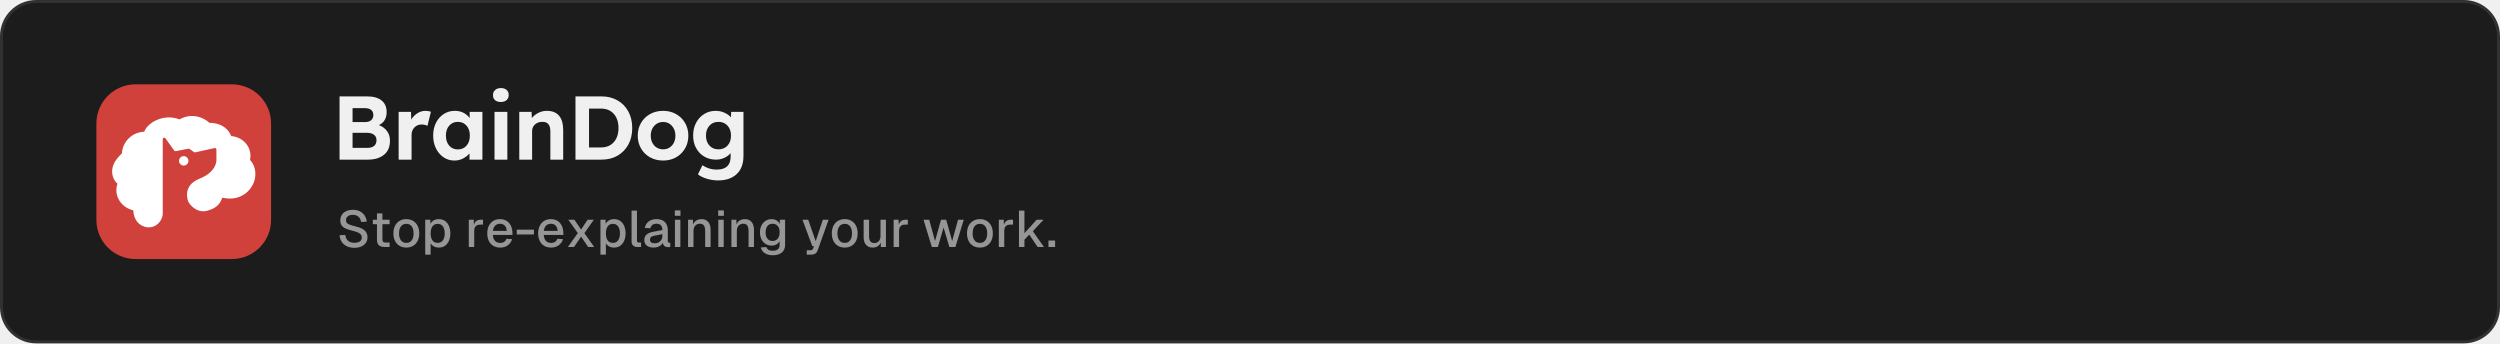
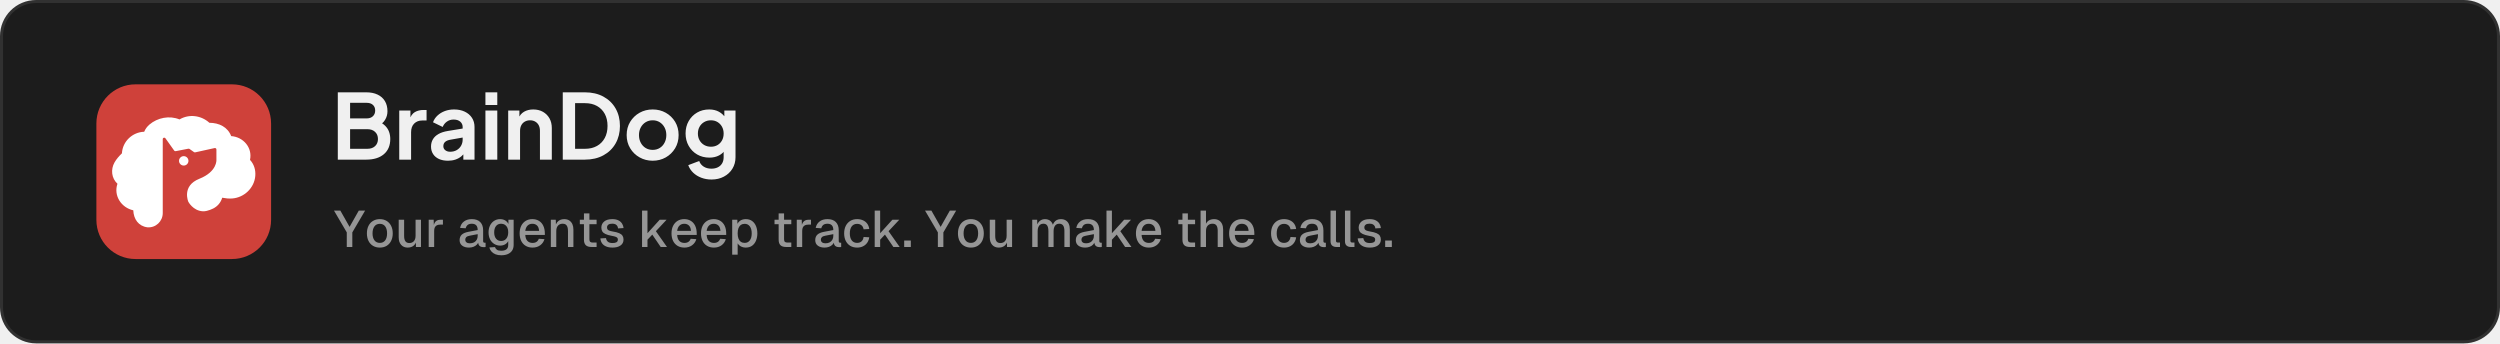
<svg xmlns="http://www.w3.org/2000/svg" width="830" height="114" viewBox="0 0 830 114" role="img" aria-labelledby="banner-title">
  <rect x=".5" y=".5" width="829" height="113" rx="11.5" fill="#1C1C1C" stroke="#313131" />
  <rect x="32" y="28.0" width="58" height="58" rx="13" fill="#CF413A" />
  <g fill="#FFFFFF" transform="translate(32 28.0) scale(0.056641) translate(92.16 185.68) scale(0.84192)">
    <path d="M498.69,345c-18.16,0-32.84-14.67-32.84-32.79s14.67-32.84,32.84-32.84,32.79,14.68,32.79,32.84-14.68,32.79-32.79,32.79Z" />
    <path d="M996.77,417.5c-6.88,83.35-76.86,150.09-160.36,156.58-24.46,1.89-46.2-.92-69.89-5.28-9.78,33.52-32.06,59.57-62.62,75.12-14.74,7.33-29.75,12.77-44.89,16.5-9.22,2.27-18.73,3.34-28.21,2.79-67.92-3.98-100.24-66.41-100.24-66.41,0,0-48.09-110.28,77.01-159.97,125.05-49.74,118.66-131.49,118.66-131.49v-72.21c0-6.59-6.1-11.43-12.5-10.03l-135.42,29.93c-2.81.63-5.81,0-8.14-1.65l-31.19-22.09c-2.32-1.65-5.13-2.23-7.89-1.74l-88.63,17.19c-3.97.73-7.99-.87-10.32-4.17l-60.93-85.58c-5.81-8.19-18.65-4.07-18.65,5.96v514.7c0,57.66-48.91,103.77-106.39,99.2-.47-.04-.94-.08-1.42-.12-61.27-8.19-94.64-56.57-97.4-118.32-83.16-18.11-138.61-101.66-110.18-184.82-41.7-38.31-48.09-99.63-20.34-148.54,13.75-24.26,31.43-43.73,51.53-63.35,4.36-83.45,74-147.82,155.08-150.14,8.09-20.34,20.44-35.65,36.08-49.79C316.83,11.01,399.31-4.97,469.15,23.75c67.51-39.57,151.21-28.28,208.07,23.39,67.56.44,127.18,28.91,151.84,92.65,84.56,6.1,149.27,80.45,131.06,165.64,27.99,30.03,40.1,69.6,36.66,112.07Z" />
  </g>
-   <path fill="#F0F0F0" transform="translate(110 53)" d="M2.73 0V-21H11.85Q15.03 -21 16.7 -19.63Q18.36 -18.27 18.36 -15.81Q18.36 -12.66 15.78 -11.46Q17.46 -10.86 18.46 -9.52Q19.47 -8.19 19.47 -6.3Q19.47 -3.18 17.46 -1.59Q15.45 0 12.15 0ZM7.05 -12.48H11.31Q12.54 -12.48 13.24 -13.11Q13.95 -13.74 13.95 -14.79Q13.95 -15.9 13.23 -16.5Q12.51 -17.1 11.07 -17.1H7.05ZM7.05 -3.9H11.97Q13.41 -3.9 14.21 -4.56Q15 -5.22 15 -6.48Q15 -7.65 14.14 -8.28Q13.29 -8.91 11.82 -8.91H7.05ZM22.35 0V-15.87H26.46L26.52 -13.29Q27.3 -14.58 28.56 -15.39Q29.82 -16.2 31.26 -16.2Q31.77 -16.2 32.25 -16.11Q32.73 -16.02 33.06 -15.9L31.92 -11.22Q31.59 -11.4 31.06 -11.54Q30.54 -11.67 30 -11.67Q28.56 -11.67 27.6 -10.7Q26.64 -9.72 26.64 -8.22V0ZM40.83 0.3Q38.85 0.3 37.26 -0.78Q35.67 -1.86 34.74 -3.73Q33.81 -5.61 33.81 -7.98Q33.81 -10.38 34.75 -12.24Q35.7 -14.1 37.32 -15.15Q38.94 -16.2 41.01 -16.2Q42.66 -16.2 43.91 -15.54Q45.15 -14.88 45.93 -13.8V-15.87H50.16V0H45.87V-2.07Q45.03 -1.05 43.73 -0.38Q42.42 0.3 40.83 0.3ZM42 -3.39Q43.8 -3.39 44.89 -4.65Q45.99 -5.91 45.99 -7.98Q45.99 -10.02 44.89 -11.28Q43.8 -12.54 42 -12.54Q40.23 -12.54 39.13 -11.28Q38.04 -10.02 38.04 -7.98Q38.04 -5.91 39.13 -4.65Q40.23 -3.39 42 -3.39ZM56.28 -19.14Q55.05 -19.14 54.36 -19.74Q53.67 -20.34 53.67 -21.45Q53.67 -22.47 54.38 -23.11Q55.08 -23.76 56.28 -23.76Q57.51 -23.76 58.2 -23.14Q58.89 -22.53 58.89 -21.45Q58.89 -20.4 58.19 -19.77Q57.48 -19.14 56.28 -19.14ZM54.18 0V-15.87H58.44V0ZM62.4 0V-15.87H66.48L66.57 -13.8Q67.38 -14.85 68.72 -15.52Q70.05 -16.2 71.52 -16.2Q76.98 -16.2 76.98 -9.72V0H72.72V-9.39Q72.72 -12.66 69.99 -12.54Q68.55 -12.54 67.6 -11.67Q66.66 -10.8 66.66 -9.54V0ZM81.06 0V-21H89.67Q92.73 -21 95.04 -19.66Q97.35 -18.33 98.62 -15.96Q99.9 -13.59 99.9 -10.5Q99.9 -7.38 98.62 -5.03Q97.35 -2.67 95.05 -1.33Q92.76 0 89.67 0ZM89.52 -16.95H85.56V-4.05H89.52Q92.22 -4.05 93.78 -5.8Q95.34 -7.56 95.34 -10.5Q95.34 -13.44 93.78 -15.2Q92.22 -16.95 89.52 -16.95ZM110.16 0.3Q107.73 0.3 105.82 -0.76Q103.92 -1.83 102.82 -3.71Q101.73 -5.58 101.73 -7.95Q101.73 -10.32 102.82 -12.2Q103.92 -14.07 105.82 -15.13Q107.73 -16.2 110.16 -16.2Q112.56 -16.2 114.45 -15.13Q116.34 -14.07 117.43 -12.2Q118.53 -10.32 118.53 -7.95Q118.53 -5.58 117.43 -3.71Q116.34 -1.83 114.45 -0.76Q112.56 0.3 110.16 0.3ZM110.16 -3.42Q111.36 -3.42 112.27 -4Q113.19 -4.59 113.72 -5.61Q114.24 -6.63 114.24 -7.95Q114.24 -9.93 113.08 -11.22Q111.93 -12.51 110.16 -12.51Q108.96 -12.51 108.03 -11.91Q107.1 -11.31 106.57 -10.29Q106.05 -9.27 106.05 -7.95Q106.05 -6.63 106.57 -5.61Q107.1 -4.59 108.03 -4Q108.96 -3.42 110.16 -3.42ZM128.4 6.9Q126.51 6.9 124.68 6.34Q122.85 5.79 121.71 4.89L123.21 1.86Q124.14 2.52 125.38 2.91Q126.63 3.3 127.98 3.3Q132.57 3.3 132.57 -1.02V-2.16Q131.82 -1.23 130.5 -0.61Q129.18 0 127.74 0Q125.52 0 123.81 -1.02Q122.1 -2.04 121.11 -3.84Q120.12 -5.64 120.12 -8.01Q120.12 -10.38 121.09 -12.22Q122.07 -14.07 123.76 -15.13Q125.46 -16.2 127.62 -16.2Q129.18 -16.2 130.54 -15.57Q131.91 -14.94 132.69 -14.04L132.75 -15.87H136.83V-1.2Q136.83 2.67 134.58 4.79Q132.33 6.9 128.4 6.9ZM128.52 -3.42Q130.41 -3.42 131.55 -4.67Q132.69 -5.91 132.69 -7.98Q132.69 -10.02 131.55 -11.28Q130.41 -12.54 128.52 -12.54Q126.66 -12.54 125.52 -11.27Q124.38 -9.99 124.38 -7.98Q124.38 -5.94 125.52 -4.68Q126.66 -3.42 128.52 -3.42Z" />
-   <path fill="#969696" transform="translate(111.81 82)" d="M5.82 0.27Q4.37 0.27 3.3 -0.26Q2.24 -0.78 1.63 -1.72Q1.02 -2.65 0.92 -3.9L2.81 -4.01Q2.92 -3.17 3.29 -2.58Q3.67 -2 4.31 -1.69Q4.95 -1.39 5.85 -1.39Q6.63 -1.39 7.18 -1.59Q7.73 -1.79 8.02 -2.18Q8.31 -2.57 8.31 -3.13Q8.31 -3.64 8.06 -4.04Q7.82 -4.43 7.13 -4.77Q6.45 -5.1 5.11 -5.42Q3.67 -5.77 2.8 -6.2Q1.94 -6.63 1.55 -7.27Q1.17 -7.9 1.17 -8.84Q1.17 -9.88 1.67 -10.67Q2.17 -11.46 3.11 -11.9Q4.05 -12.34 5.35 -12.34Q6.73 -12.34 7.71 -11.83Q8.69 -11.32 9.26 -10.44Q9.83 -9.55 9.96 -8.42L8.08 -8.31Q7.99 -9.01 7.65 -9.54Q7.31 -10.07 6.73 -10.38Q6.15 -10.68 5.31 -10.68Q4.27 -10.68 3.67 -10.19Q3.06 -9.7 3.06 -8.91Q3.06 -8.39 3.31 -8.05Q3.56 -7.7 4.19 -7.45Q4.82 -7.19 6 -6.9Q7.57 -6.54 8.49 -6.02Q9.41 -5.5 9.8 -4.81Q10.2 -4.12 10.2 -3.24Q10.2 -2.16 9.64 -1.37Q9.09 -0.58 8.11 -0.15Q7.12 0.27 5.82 0.27ZM15.86 0Q14.57 0 13.96 -0.59Q13.34 -1.19 13.34 -2.45V-11.16H15.15V-2.58Q15.15 -1.95 15.42 -1.71Q15.69 -1.47 16.26 -1.47H17.54V0ZM11.97 -7.57V-9.04H17.54V-7.57ZM23.09 0.2Q21.8 0.2 20.83 -0.38Q19.86 -0.96 19.33 -2.02Q18.8 -3.09 18.8 -4.52Q18.8 -5.97 19.33 -7.02Q19.86 -8.08 20.83 -8.66Q21.8 -9.25 23.09 -9.25Q24.38 -9.25 25.35 -8.66Q26.31 -8.08 26.84 -7.02Q27.38 -5.97 27.38 -4.52Q27.38 -3.09 26.84 -2.02Q26.31 -0.96 25.35 -0.38Q24.38 0.2 23.09 0.2ZM23.09 -1.36Q24.24 -1.36 24.87 -2.2Q25.5 -3.04 25.5 -4.52Q25.5 -6 24.87 -6.85Q24.24 -7.69 23.09 -7.69Q21.95 -7.69 21.31 -6.85Q20.67 -6 20.67 -4.52Q20.67 -3.04 21.31 -2.2Q21.95 -1.36 23.09 -1.36ZM29.36 2.55V-9.04H31.07L31.11 -7.11L30.9 -7.21Q31.24 -8.21 32.02 -8.73Q32.8 -9.25 33.84 -9.25Q35.16 -9.25 36.01 -8.6Q36.87 -7.94 37.29 -6.87Q37.71 -5.8 37.71 -4.52Q37.71 -3.25 37.29 -2.18Q36.87 -1.1 36.01 -0.45Q35.15 0.2 33.83 0.2Q33.14 0.2 32.55 -0.04Q31.95 -0.28 31.54 -0.71Q31.12 -1.14 30.96 -1.73L31.16 -1.93V2.55ZM33.51 -1.36Q34.59 -1.36 35.21 -2.19Q35.84 -3.03 35.84 -4.52Q35.84 -6.01 35.21 -6.85Q34.59 -7.69 33.51 -7.69Q32.79 -7.69 32.26 -7.33Q31.74 -6.98 31.45 -6.27Q31.16 -5.57 31.16 -4.52Q31.16 -3.48 31.44 -2.77Q31.73 -2.06 32.26 -1.71Q32.79 -1.36 33.51 -1.36ZM43.83 0V-9.04H45.48L45.55 -6.64L45.39 -6.69Q45.58 -7.92 46.15 -8.48Q46.72 -9.04 47.68 -9.04H48.55V-7.43H47.69Q47 -7.43 46.54 -7.21Q46.09 -6.98 45.86 -6.52Q45.63 -6.06 45.63 -5.33V0ZM54.24 0.2Q52.93 0.2 51.97 -0.38Q51 -0.96 50.48 -2.02Q49.96 -3.09 49.96 -4.52Q49.96 -5.95 50.48 -7.01Q51 -8.07 51.95 -8.66Q52.9 -9.25 54.19 -9.25Q55.42 -9.25 56.36 -8.68Q57.3 -8.12 57.81 -7.04Q58.33 -5.97 58.33 -4.45V-4H51.83Q51.91 -2.68 52.55 -2.01Q53.18 -1.35 54.26 -1.35Q55.06 -1.35 55.59 -1.72Q56.11 -2.09 56.32 -2.73L58.2 -2.6Q57.84 -1.34 56.79 -0.57Q55.74 0.2 54.24 0.2ZM51.83 -5.36H56.42Q56.33 -6.57 55.73 -7.14Q55.12 -7.71 54.19 -7.71Q53.23 -7.71 52.61 -7.11Q51.99 -6.51 51.83 -5.36ZM59.75 -4.16V-5.75H65.45V-4.16ZM71.14 0.2Q69.83 0.2 68.86 -0.38Q67.9 -0.96 67.38 -2.02Q66.85 -3.09 66.85 -4.52Q66.85 -5.95 67.38 -7.01Q67.9 -8.07 68.85 -8.66Q69.8 -9.25 71.09 -9.25Q72.32 -9.25 73.26 -8.68Q74.19 -8.12 74.71 -7.04Q75.23 -5.97 75.23 -4.45V-4H68.73Q68.81 -2.68 69.44 -2.01Q70.08 -1.35 71.16 -1.35Q71.96 -1.35 72.49 -1.72Q73.01 -2.09 73.22 -2.73L75.1 -2.6Q74.74 -1.34 73.69 -0.57Q72.64 0.2 71.14 0.2ZM68.73 -5.36H73.32Q73.23 -6.57 72.63 -7.14Q72.02 -7.71 71.09 -7.71Q70.13 -7.71 69.51 -7.11Q68.89 -6.51 68.73 -5.36ZM76.73 0 80.02 -4.62 76.87 -9.04H78.89L81.11 -5.8L83.27 -9.04H85.33L82.21 -4.6L85.46 0H83.45L81.12 -3.45L78.78 0ZM87.54 2.55V-9.04H89.24L89.28 -7.11L89.07 -7.21Q89.41 -8.21 90.2 -8.73Q90.98 -9.25 92.01 -9.25Q93.33 -9.25 94.19 -8.6Q95.04 -7.94 95.47 -6.87Q95.89 -5.8 95.89 -4.52Q95.89 -3.25 95.46 -2.18Q95.04 -1.1 94.18 -0.45Q93.32 0.2 92 0.2Q91.32 0.2 90.72 -0.04Q90.13 -0.28 89.71 -0.71Q89.29 -1.14 89.13 -1.73L89.34 -1.93V2.55ZM91.68 -1.36Q92.76 -1.36 93.39 -2.19Q94.01 -3.03 94.01 -4.52Q94.01 -6.01 93.39 -6.85Q92.76 -7.69 91.68 -7.69Q90.96 -7.69 90.44 -7.33Q89.91 -6.98 89.63 -6.27Q89.34 -5.57 89.34 -4.52Q89.34 -3.48 89.62 -2.77Q89.9 -2.06 90.43 -1.71Q90.96 -1.36 91.68 -1.36ZM99.84 0Q98.95 0 98.41 -0.46Q97.87 -0.92 97.87 -1.92V-12.07H99.67V-2.09Q99.67 -1.78 99.83 -1.63Q99.99 -1.47 100.29 -1.47H101.02V0ZM105.19 0.2Q103.79 0.2 102.94 -0.45Q102.1 -1.09 102.1 -2.26Q102.1 -3.43 102.8 -4.09Q103.51 -4.75 104.99 -5.03L108.1 -5.62Q108.1 -6.68 107.61 -7.2Q107.12 -7.72 106.15 -7.72Q105.29 -7.72 104.79 -7.34Q104.29 -6.95 104.11 -6.21L102.25 -6.33Q102.51 -7.68 103.52 -8.46Q104.54 -9.25 106.15 -9.25Q107.99 -9.25 108.94 -8.27Q109.9 -7.3 109.9 -5.53V-2.01Q109.9 -1.68 110.02 -1.55Q110.13 -1.42 110.39 -1.42H110.71V0Q110.63 0.02 110.44 0.04Q110.25 0.05 110.04 0.05Q109.46 0.05 109.04 -0.14Q108.63 -0.33 108.43 -0.76Q108.22 -1.19 108.22 -1.92L108.4 -1.84Q108.27 -1.25 107.82 -0.78Q107.37 -0.32 106.68 -0.06Q106 0.2 105.19 0.2ZM105.49 -1.22Q106.3 -1.22 106.88 -1.53Q107.46 -1.85 107.78 -2.41Q108.1 -2.97 108.1 -3.69V-4.26L105.46 -3.75Q104.64 -3.6 104.3 -3.27Q103.97 -2.95 103.97 -2.43Q103.97 -1.85 104.37 -1.54Q104.77 -1.22 105.49 -1.22ZM112.27 0V-9.04H114.07V0ZM112.23 -10.36V-12.15H114.11V-10.36ZM116.62 0V-9.04H118.26L118.33 -6.62L118.11 -6.75Q118.27 -7.63 118.69 -8.18Q119.12 -8.72 119.73 -8.99Q120.34 -9.25 121.05 -9.25Q122.07 -9.25 122.75 -8.8Q123.43 -8.35 123.77 -7.58Q124.11 -6.8 124.11 -5.82V0H122.31V-5.26Q122.31 -6.06 122.14 -6.61Q121.97 -7.16 121.58 -7.45Q121.2 -7.73 120.56 -7.73Q119.61 -7.73 119.02 -7.1Q118.43 -6.47 118.43 -5.26V0ZM126.67 0V-9.04H128.47V0ZM126.63 -10.36V-12.15H128.51V-10.36ZM131.02 0V-9.04H132.66L132.73 -6.62L132.51 -6.75Q132.67 -7.63 133.09 -8.18Q133.51 -8.72 134.12 -8.99Q134.74 -9.25 135.45 -9.25Q136.47 -9.25 137.15 -8.8Q137.83 -8.35 138.17 -7.58Q138.51 -6.8 138.51 -5.82V0H136.71V-5.26Q136.71 -6.06 136.54 -6.61Q136.37 -7.16 135.98 -7.45Q135.6 -7.73 134.96 -7.73Q134.01 -7.73 133.42 -7.1Q132.82 -6.47 132.82 -5.26V0ZM144.71 2.75Q143.63 2.75 142.82 2.43Q142 2.11 141.48 1.52Q140.95 0.93 140.76 0.16L142.63 0.03Q142.81 0.59 143.28 0.92Q143.76 1.25 144.71 1.25Q145.83 1.25 146.43 0.78Q147.03 0.31 147.03 -0.67V-1.97Q146.7 -1.28 145.99 -0.87Q145.28 -0.46 144.39 -0.46Q143.26 -0.46 142.37 -1.02Q141.49 -1.57 140.99 -2.56Q140.5 -3.55 140.5 -4.85Q140.5 -6.15 140.99 -7.13Q141.48 -8.12 142.35 -8.68Q143.22 -9.25 144.34 -9.25Q145.31 -9.25 146.04 -8.81Q146.77 -8.36 147.09 -7.62V-9.04H148.84V-0.71Q148.84 0.4 148.33 1.18Q147.83 1.95 146.9 2.35Q145.98 2.75 144.71 2.75ZM144.68 -1.99Q145.74 -1.99 146.38 -2.76Q147.02 -3.52 147.03 -4.86Q147.05 -5.75 146.76 -6.39Q146.47 -7.02 145.94 -7.37Q145.4 -7.72 144.68 -7.72Q143.58 -7.72 142.98 -6.95Q142.37 -6.17 142.37 -4.86Q142.37 -3.53 142.99 -2.76Q143.62 -1.99 144.68 -1.99ZM156.03 2.55V1.08H157.13Q157.59 1.08 157.81 0.94Q158.04 0.8 158.15 0.48L158.44 -0.27H157.88L154.61 -9.04H156.52L159 -1.94L161.37 -9.04H163.28L159.68 1.05Q159.4 1.84 158.87 2.19Q158.34 2.55 157.39 2.55ZM168.65 0.2Q167.35 0.2 166.38 -0.38Q165.41 -0.96 164.88 -2.02Q164.35 -3.09 164.35 -4.52Q164.35 -5.97 164.88 -7.02Q165.41 -8.08 166.38 -8.66Q167.35 -9.25 168.65 -9.25Q169.94 -9.25 170.9 -8.66Q171.87 -8.08 172.4 -7.02Q172.93 -5.97 172.93 -4.52Q172.93 -3.09 172.4 -2.02Q171.87 -0.96 170.9 -0.38Q169.94 0.2 168.65 0.2ZM168.65 -1.36Q169.79 -1.36 170.42 -2.2Q171.06 -3.04 171.06 -4.52Q171.06 -6 170.42 -6.85Q169.79 -7.69 168.65 -7.69Q167.5 -7.69 166.86 -6.85Q166.22 -6 166.22 -4.52Q166.22 -3.04 166.86 -2.2Q167.5 -1.36 168.65 -1.36ZM177.89 0.2Q176.52 0.2 175.72 -0.71Q174.92 -1.62 174.92 -3.22V-9.04H176.72V-3.69Q176.72 -2.46 177.14 -1.89Q177.56 -1.31 178.44 -1.31Q179.41 -1.31 179.97 -1.95Q180.52 -2.58 180.52 -3.75V-9.04H182.32V0H180.64L180.61 -2.36L180.87 -2.26Q180.62 -1.06 179.86 -0.43Q179.09 0.2 177.89 0.2ZM184.88 0V-9.04H186.52L186.6 -6.64L186.44 -6.69Q186.63 -7.92 187.2 -8.48Q187.77 -9.04 188.73 -9.04H189.59V-7.43H188.74Q188.05 -7.43 187.59 -7.21Q187.14 -6.98 186.91 -6.52Q186.68 -6.06 186.68 -5.33V0ZM197.56 0 194.8 -9.04H196.69L198.62 -1.98L200.61 -9.04H202.32L204.31 -1.98L206.26 -9.04H208.15L205.39 0H203.37L201.47 -6.47L199.57 0ZM213.53 0.2Q212.23 0.2 211.26 -0.38Q210.29 -0.96 209.76 -2.02Q209.23 -3.09 209.23 -4.52Q209.23 -5.97 209.76 -7.02Q210.29 -8.08 211.26 -8.66Q212.23 -9.25 213.53 -9.25Q214.82 -9.25 215.78 -8.66Q216.75 -8.08 217.28 -7.02Q217.81 -5.97 217.81 -4.52Q217.81 -3.09 217.28 -2.02Q216.75 -0.96 215.78 -0.38Q214.82 0.2 213.53 0.2ZM213.53 -1.36Q214.67 -1.36 215.3 -2.2Q215.94 -3.04 215.94 -4.52Q215.94 -6 215.3 -6.85Q214.67 -7.69 213.53 -7.69Q212.38 -7.69 211.74 -6.85Q211.1 -6 211.1 -4.52Q211.1 -3.04 211.74 -2.2Q212.38 -1.36 213.53 -1.36ZM219.8 0V-9.04H221.44L221.52 -6.64L221.36 -6.69Q221.55 -7.92 222.12 -8.48Q222.68 -9.04 223.65 -9.04H224.51V-7.43H223.66Q222.97 -7.43 222.51 -7.21Q222.06 -6.98 221.83 -6.52Q221.6 -6.06 221.6 -5.33V0ZM226.49 0V-12.07H228.3V-4.57L232.35 -9.04H234.64L231.09 -5.24L234.78 0H232.69L229.89 -4.11L228.3 -2.42V0ZM236.28 0V-2.15H238.48V0Z" />
+   <path fill="#F0F0F0" transform="translate(110 53)" d="M2.15 0V-22.35H11.58Q13.79 -22.35 15.37 -21.59Q16.96 -20.83 17.8 -19.42Q18.64 -18.02 18.64 -16.04Q18.64 -14.5 17.82 -13.17Q17 -11.83 15.21 -10.99L15.2 -12.88Q16.86 -12.24 17.82 -11.3Q18.77 -10.37 19.17 -9.23Q19.57 -8.1 19.57 -6.85Q19.57 -3.62 17.45 -1.81Q15.33 0 11.59 0ZM6.23 -3.6H11.99Q13.58 -3.6 14.53 -4.49Q15.48 -5.38 15.48 -6.84Q15.48 -8.32 14.53 -9.21Q13.58 -10.11 11.99 -10.11H6.23ZM6.23 -13.69H11.78Q13.04 -13.69 13.8 -14.41Q14.56 -15.13 14.56 -16.31Q14.56 -17.5 13.8 -18.18Q13.04 -18.86 11.78 -18.86H6.23ZM22.55 0V-16.3H26.26V-12.7L25.96 -13.22Q26.5 -15.06 27.73 -15.78Q28.95 -16.49 30.64 -16.49H31.62V-13H30.21Q28.54 -13 27.51 -11.98Q26.48 -10.96 26.48 -9.09V0ZM38.73 0.36Q37.02 0.36 35.75 -0.21Q34.48 -0.79 33.8 -1.84Q33.1 -2.9 33.1 -4.33Q33.1 -5.68 33.71 -6.73Q34.32 -7.79 35.58 -8.51Q36.85 -9.23 38.75 -9.53L44.09 -10.4V-7.42L39.49 -6.61Q38.34 -6.4 37.77 -5.88Q37.19 -5.35 37.19 -4.46Q37.19 -3.63 37.83 -3.13Q38.48 -2.62 39.44 -2.62Q40.69 -2.62 41.62 -3.16Q42.56 -3.7 43.08 -4.62Q43.6 -5.54 43.6 -6.64V-10.86Q43.6 -11.92 42.79 -12.62Q41.98 -13.31 40.61 -13.31Q39.34 -13.31 38.38 -12.63Q37.42 -11.96 36.97 -10.85L33.76 -12.41Q34.23 -13.7 35.26 -14.65Q36.29 -15.61 37.71 -16.14Q39.13 -16.66 40.77 -16.66Q42.77 -16.66 44.3 -15.93Q45.83 -15.2 46.69 -13.89Q47.54 -12.58 47.54 -10.86V0H43.83V-2.78L44.68 -2.83Q44.03 -1.8 43.16 -1.09Q42.28 -0.38 41.18 -0.01Q40.07 0.36 38.73 0.36ZM51.16 0V-16.3H55.1V0ZM51.16 -18.15V-22.35H55.1V-18.15ZM58.72 0V-16.3H62.44V-13.09L62.13 -13.66Q62.71 -15.16 64 -15.91Q65.3 -16.66 67.03 -16.66Q68.86 -16.66 70.25 -15.88Q71.63 -15.1 72.42 -13.72Q73.2 -12.33 73.2 -10.5V0H69.26V-9.57Q69.26 -10.66 68.85 -11.43Q68.44 -12.2 67.69 -12.63Q66.95 -13.06 65.98 -13.06Q65.01 -13.06 64.25 -12.63Q63.49 -12.2 63.08 -11.43Q62.66 -10.65 62.66 -9.57V0ZM76.84 0V-22.35H84.15Q87.7 -22.35 90.32 -20.93Q92.94 -19.51 94.38 -16.99Q95.82 -14.47 95.82 -11.18Q95.82 -7.91 94.38 -5.38Q92.94 -2.85 90.32 -1.43Q87.7 0 84.15 0ZM80.93 -3.6H84.24Q86.52 -3.6 88.19 -4.54Q89.86 -5.47 90.78 -7.18Q91.7 -8.88 91.7 -11.2Q91.7 -13.51 90.78 -15.2Q89.85 -16.89 88.19 -17.82Q86.52 -18.75 84.24 -18.75H80.93ZM106.69 0.36Q104.3 0.36 102.34 -0.75Q100.38 -1.85 99.22 -3.78Q98.05 -5.71 98.05 -8.16Q98.05 -10.63 99.21 -12.54Q100.37 -14.45 102.33 -15.56Q104.29 -16.66 106.69 -16.66Q109.1 -16.66 111.05 -15.56Q112.99 -14.46 114.15 -12.55Q115.3 -10.63 115.3 -8.16Q115.3 -5.7 114.14 -3.77Q112.97 -1.84 111.03 -0.74Q109.08 0.36 106.69 0.36ZM106.69 -3.24Q108.02 -3.24 109.03 -3.87Q110.05 -4.5 110.63 -5.62Q111.22 -6.73 111.22 -8.16Q111.22 -9.58 110.63 -10.68Q110.05 -11.78 109.03 -12.42Q108.02 -13.06 106.69 -13.06Q105.37 -13.06 104.34 -12.42Q103.32 -11.78 102.73 -10.68Q102.14 -9.58 102.14 -8.16Q102.14 -6.73 102.73 -5.62Q103.32 -4.5 104.34 -3.87Q105.37 -3.24 106.69 -3.24ZM126.21 6.6Q124.38 6.6 122.82 6Q121.25 5.4 120.13 4.33Q119.02 3.27 118.5 1.83L122.14 0.45Q122.51 1.59 123.58 2.29Q124.66 3 126.19 3Q127.39 3 128.31 2.55Q129.22 2.11 129.74 1.24Q130.25 0.38 130.25 -0.81V-4.51L131 -3.62Q130.16 -2.15 128.75 -1.41Q127.35 -0.67 125.53 -0.67Q123.26 -0.67 121.46 -1.71Q119.66 -2.76 118.64 -4.58Q117.61 -6.4 117.61 -8.7Q117.61 -11 118.64 -12.8Q119.66 -14.59 121.44 -15.63Q123.21 -16.66 125.47 -16.66Q127.28 -16.66 128.67 -15.91Q130.06 -15.16 131 -13.7L130.48 -12.73V-16.3H134.19V-0.81Q134.19 1.33 133.16 3.01Q132.13 4.69 130.33 5.64Q128.54 6.6 126.21 6.6ZM126.04 -4.29Q127.28 -4.29 128.23 -4.85Q129.17 -5.41 129.71 -6.39Q130.25 -7.38 130.25 -8.65Q130.25 -9.93 129.7 -10.93Q129.15 -11.92 128.2 -12.49Q127.26 -13.06 126.04 -13.06Q124.78 -13.06 123.8 -12.49Q122.81 -11.92 122.26 -10.93Q121.7 -9.94 121.7 -8.65Q121.7 -7.4 122.26 -6.42Q122.81 -5.43 123.79 -4.86Q124.78 -4.29 126.04 -4.29Z" />
+   <path fill="#969696" transform="translate(111 82)" d="M4.13 0V-4.85L-0.11 -12.07H2L5.06 -6.68L8.11 -12.07H10.21L5.97 -4.85V0ZM15.1 0.2Q13.81 0.2 12.84 -0.38Q11.87 -0.96 11.34 -2.02Q10.81 -3.09 10.81 -4.52Q10.81 -5.97 11.34 -7.02Q11.87 -8.08 12.84 -8.66Q13.81 -9.25 15.1 -9.25Q16.39 -9.25 17.36 -8.66Q18.32 -8.08 18.85 -7.02Q19.39 -5.97 19.39 -4.52Q19.39 -3.09 18.85 -2.02Q18.32 -0.96 17.36 -0.38Q16.39 0.2 15.1 0.2ZM15.1 -1.36Q16.25 -1.36 16.88 -2.2Q17.51 -3.04 17.51 -4.52Q17.51 -6 16.88 -6.85Q16.25 -7.69 15.1 -7.69Q13.96 -7.69 13.32 -6.85Q12.68 -6 12.68 -4.52Q12.68 -3.04 13.32 -2.2Q13.96 -1.36 15.1 -1.36ZM24.34 0.2Q22.98 0.2 22.18 -0.71Q21.37 -1.62 21.37 -3.22V-9.04H23.17V-3.69Q23.17 -2.46 23.6 -1.89Q24.02 -1.31 24.89 -1.31Q25.87 -1.31 26.42 -1.95Q26.97 -2.58 26.97 -3.75V-9.04H28.77V0H27.09L27.07 -2.36L27.32 -2.26Q27.08 -1.06 26.31 -0.43Q25.55 0.2 24.34 0.2ZM31.33 0V-9.04H32.98L33.05 -6.64L32.9 -6.69Q33.09 -7.92 33.65 -8.48Q34.22 -9.04 35.19 -9.04H36.05V-7.43H35.19Q34.5 -7.43 34.05 -7.21Q33.6 -6.98 33.37 -6.52Q33.14 -6.06 33.14 -5.33V0ZM44.69 0.2Q43.29 0.2 42.44 -0.45Q41.59 -1.09 41.59 -2.26Q41.59 -3.43 42.3 -4.09Q43 -4.75 44.49 -5.03L47.59 -5.62Q47.59 -6.68 47.1 -7.2Q46.61 -7.72 45.65 -7.72Q44.78 -7.72 44.29 -7.34Q43.79 -6.95 43.61 -6.21L41.75 -6.33Q42 -7.68 43.02 -8.46Q44.04 -9.25 45.65 -9.25Q47.48 -9.25 48.44 -8.27Q49.4 -7.3 49.4 -5.53V-2.01Q49.4 -1.68 49.51 -1.55Q49.63 -1.42 49.88 -1.42H50.21V0Q50.12 0.02 49.93 0.04Q49.74 0.05 49.54 0.05Q48.95 0.05 48.54 -0.14Q48.13 -0.33 47.92 -0.76Q47.72 -1.19 47.72 -1.92L47.9 -1.84Q47.77 -1.25 47.31 -0.78Q46.86 -0.32 46.18 -0.06Q45.5 0.2 44.69 0.2ZM44.98 -1.22Q45.79 -1.22 46.38 -1.53Q46.96 -1.85 47.28 -2.41Q47.59 -2.97 47.59 -3.69V-4.26L44.95 -3.75Q44.14 -3.6 43.8 -3.27Q43.47 -2.95 43.47 -2.43Q43.47 -1.85 43.87 -1.54Q44.27 -1.22 44.98 -1.22ZM55.41 2.75Q54.33 2.75 53.51 2.43Q52.7 2.11 52.18 1.52Q51.65 0.93 51.46 0.16L53.33 0.03Q53.51 0.59 53.98 0.92Q54.45 1.25 55.41 1.25Q56.53 1.25 57.13 0.78Q57.73 0.31 57.73 -0.67V-1.97Q57.4 -1.28 56.69 -0.87Q55.97 -0.46 55.09 -0.46Q53.96 -0.46 53.07 -1.02Q52.19 -1.57 51.69 -2.56Q51.2 -3.55 51.2 -4.85Q51.2 -6.15 51.69 -7.13Q52.18 -8.12 53.05 -8.68Q53.92 -9.25 55.04 -9.25Q56 -9.25 56.74 -8.81Q57.47 -8.36 57.79 -7.62V-9.04H59.53V-0.71Q59.53 0.4 59.03 1.18Q58.52 1.95 57.6 2.35Q56.68 2.75 55.41 2.75ZM55.38 -1.99Q56.44 -1.99 57.08 -2.76Q57.72 -3.52 57.73 -4.86Q57.75 -5.75 57.46 -6.39Q57.17 -7.02 56.64 -7.37Q56.1 -7.72 55.38 -7.72Q54.28 -7.72 53.68 -6.95Q53.07 -6.17 53.07 -4.86Q53.07 -3.53 53.69 -2.76Q54.32 -1.99 55.38 -1.99ZM65.8 0.2Q64.49 0.2 63.53 -0.38Q62.56 -0.96 62.04 -2.02Q61.52 -3.09 61.52 -4.52Q61.52 -5.95 62.04 -7.01Q62.56 -8.07 63.51 -8.66Q64.46 -9.25 65.75 -9.25Q66.98 -9.25 67.92 -8.68Q68.86 -8.12 69.37 -7.04Q69.89 -5.97 69.89 -4.45V-4H63.39Q63.47 -2.68 64.11 -2.01Q64.74 -1.35 65.82 -1.35Q66.62 -1.35 67.15 -1.72Q67.67 -2.09 67.88 -2.73L69.76 -2.6Q69.4 -1.34 68.35 -0.57Q67.3 0.2 65.8 0.2ZM63.39 -5.36H67.98Q67.89 -6.57 67.29 -7.14Q66.68 -7.71 65.75 -7.71Q64.79 -7.71 64.17 -7.11Q63.55 -6.51 63.39 -5.36ZM71.88 0V-9.04H73.52L73.59 -6.62L73.37 -6.75Q73.53 -7.63 73.95 -8.18Q74.37 -8.72 74.98 -8.99Q75.59 -9.25 76.31 -9.25Q77.33 -9.25 78 -8.8Q78.68 -8.35 79.03 -7.58Q79.37 -6.8 79.37 -5.82V0H77.57V-5.26Q77.57 -6.06 77.4 -6.61Q77.22 -7.16 76.84 -7.45Q76.45 -7.73 75.82 -7.73Q74.86 -7.73 74.27 -7.1Q73.68 -6.47 73.68 -5.26V0ZM85.39 0Q84.1 0 83.49 -0.59Q82.87 -1.19 82.87 -2.45V-11.16H84.68V-2.58Q84.68 -1.95 84.95 -1.71Q85.22 -1.47 85.79 -1.47H87.07V0ZM81.5 -7.57V-9.04H87.07V-7.57ZM92.38 0.2Q91.07 0.2 90.19 -0.19Q89.31 -0.58 88.85 -1.27Q88.39 -1.96 88.33 -2.85L90.19 -2.95Q90.31 -2.19 90.81 -1.75Q91.3 -1.31 92.38 -1.31Q93.22 -1.31 93.68 -1.58Q94.13 -1.85 94.13 -2.45Q94.13 -2.78 93.98 -3Q93.83 -3.22 93.38 -3.39Q92.93 -3.56 92.07 -3.71Q90.75 -3.95 90.01 -4.31Q89.26 -4.66 88.96 -5.18Q88.65 -5.7 88.65 -6.44Q88.65 -7.68 89.59 -8.46Q90.53 -9.25 92.29 -9.25Q93.54 -9.25 94.33 -8.83Q95.13 -8.42 95.54 -7.74Q95.95 -7.06 96.03 -6.28L94.18 -6.17Q94.16 -6.6 93.95 -6.96Q93.74 -7.31 93.34 -7.53Q92.93 -7.74 92.25 -7.74Q91.38 -7.74 90.96 -7.4Q90.53 -7.05 90.53 -6.51Q90.53 -6.11 90.7 -5.85Q90.87 -5.59 91.29 -5.43Q91.71 -5.27 92.44 -5.14Q93.8 -4.93 94.58 -4.58Q95.36 -4.24 95.68 -3.72Q96.01 -3.2 96.01 -2.46Q96.01 -1.19 95 -0.49Q94 0.2 92.38 0.2ZM102.16 0V-12.07H103.96V-4.57L108.01 -9.04H110.3L106.75 -5.24L110.44 0H108.35L105.56 -4.11L103.96 -2.42V0ZM116.23 0.2Q114.91 0.2 113.95 -0.38Q112.99 -0.96 112.46 -2.02Q111.94 -3.09 111.94 -4.52Q111.94 -5.95 112.46 -7.01Q112.99 -8.07 113.93 -8.66Q114.88 -9.25 116.17 -9.25Q117.41 -9.25 118.34 -8.68Q119.28 -8.12 119.8 -7.04Q120.31 -5.97 120.31 -4.45V-4H113.82Q113.89 -2.68 114.53 -2.01Q115.16 -1.35 116.24 -1.35Q117.05 -1.35 117.57 -1.72Q118.1 -2.09 118.3 -2.73L120.18 -2.6Q119.82 -1.34 118.77 -0.57Q117.73 0.2 116.23 0.2ZM113.82 -5.36H118.4Q118.32 -6.57 117.71 -7.14Q117.11 -7.71 116.17 -7.71Q115.22 -7.71 114.6 -7.11Q113.97 -6.51 113.82 -5.36ZM126.02 0.2Q124.7 0.2 123.74 -0.38Q122.78 -0.96 122.25 -2.02Q121.73 -3.09 121.73 -4.52Q121.73 -5.95 122.25 -7.01Q122.78 -8.07 123.73 -8.66Q124.67 -9.25 125.96 -9.25Q127.2 -9.25 128.13 -8.68Q129.07 -8.12 129.59 -7.04Q130.1 -5.97 130.1 -4.45V-4H123.61Q123.68 -2.68 124.32 -2.01Q124.96 -1.35 126.03 -1.35Q126.84 -1.35 127.36 -1.72Q127.89 -2.09 128.09 -2.73L129.97 -2.6Q129.61 -1.34 128.56 -0.57Q127.52 0.2 126.02 0.2ZM123.61 -5.36H128.19Q128.11 -6.57 127.5 -7.14Q126.9 -7.71 125.96 -7.71Q125.01 -7.71 124.39 -7.11Q123.77 -6.51 123.61 -5.36ZM132.09 2.55V-9.04H133.8L133.84 -7.11L133.63 -7.21Q133.97 -8.21 134.75 -8.73Q135.53 -9.25 136.57 -9.25Q137.89 -9.25 138.74 -8.6Q139.6 -7.94 140.02 -6.87Q140.44 -5.8 140.44 -4.52Q140.44 -3.25 140.02 -2.18Q139.6 -1.1 138.74 -0.45Q137.88 0.2 136.56 0.2Q135.87 0.2 135.28 -0.04Q134.68 -0.28 134.27 -0.71Q133.85 -1.14 133.69 -1.73L133.9 -1.93V2.55ZM136.24 -1.36Q137.32 -1.36 137.94 -2.19Q138.57 -3.03 138.57 -4.52Q138.57 -6.01 137.94 -6.85Q137.32 -7.69 136.24 -7.69Q135.52 -7.69 134.99 -7.33Q134.47 -6.98 134.18 -6.27Q133.9 -5.57 133.9 -4.52Q133.9 -3.48 134.18 -2.77Q134.46 -2.06 134.99 -1.71Q135.52 -1.36 136.24 -1.36ZM150.02 0Q148.73 0 148.12 -0.59Q147.51 -1.19 147.51 -2.45V-11.16H149.31V-2.58Q149.31 -1.95 149.58 -1.71Q149.86 -1.47 150.42 -1.47H151.71V0ZM146.14 -7.57V-9.04H151.71V-7.57ZM153.53 0V-9.04H155.18L155.25 -6.64L155.09 -6.69Q155.28 -7.92 155.85 -8.48Q156.42 -9.04 157.38 -9.04H158.25V-7.43H157.39Q156.7 -7.43 156.25 -7.21Q155.79 -6.98 155.56 -6.52Q155.33 -6.06 155.33 -5.33V0ZM162.75 0.2Q161.35 0.2 160.5 -0.45Q159.66 -1.09 159.66 -2.26Q159.66 -3.43 160.36 -4.09Q161.07 -4.75 162.55 -5.03L165.66 -5.62Q165.66 -6.68 165.17 -7.2Q164.68 -7.72 163.71 -7.72Q162.85 -7.72 162.35 -7.34Q161.85 -6.95 161.67 -6.21L159.81 -6.33Q160.07 -7.68 161.09 -8.46Q162.1 -9.25 163.71 -9.25Q165.55 -9.25 166.5 -8.27Q167.46 -7.3 167.46 -5.53V-2.01Q167.46 -1.68 167.58 -1.55Q167.69 -1.42 167.95 -1.42H168.27V0Q168.19 0.02 168 0.04Q167.81 0.05 167.61 0.05Q167.02 0.05 166.61 -0.14Q166.2 -0.33 165.99 -0.76Q165.78 -1.19 165.78 -1.92L165.96 -1.84Q165.83 -1.25 165.38 -0.78Q164.93 -0.32 164.25 -0.06Q163.56 0.2 162.75 0.2ZM163.05 -1.22Q163.86 -1.22 164.44 -1.53Q165.03 -1.85 165.34 -2.41Q165.66 -2.97 165.66 -3.69V-4.26L163.02 -3.75Q162.2 -3.6 161.87 -3.27Q161.53 -2.95 161.53 -2.43Q161.53 -1.85 161.93 -1.54Q162.33 -1.22 163.05 -1.22ZM173.56 0.2Q172.25 0.2 171.29 -0.38Q170.33 -0.96 169.79 -2.02Q169.26 -3.09 169.26 -4.52Q169.26 -5.95 169.79 -7.01Q170.33 -8.07 171.29 -8.66Q172.25 -9.25 173.56 -9.25Q174.65 -9.25 175.51 -8.86Q176.37 -8.48 176.91 -7.75Q177.45 -7.02 177.59 -5.97L175.72 -5.86Q175.58 -6.75 174.99 -7.22Q174.41 -7.68 173.56 -7.68Q172.41 -7.68 171.77 -6.84Q171.14 -6 171.14 -4.52Q171.14 -3.04 171.77 -2.2Q172.41 -1.36 173.56 -1.36Q174.42 -1.36 175 -1.84Q175.58 -2.33 175.72 -3.32L177.59 -3.22Q177.45 -2.18 176.91 -1.41Q176.38 -0.64 175.52 -0.22Q174.66 0.2 173.56 0.2ZM179.4 0V-12.07H181.21V-4.57L185.26 -9.04H187.55L184 -5.24L187.69 0H185.6L182.8 -4.11L181.21 -2.42V0ZM189.19 0V-2.15H191.39V0ZM200.37 0V-4.85L196.12 -12.07H198.23L201.29 -6.68L204.34 -12.07H206.44L202.2 -4.85V0ZM211.33 0.2Q210.04 0.2 209.07 -0.38Q208.1 -0.96 207.57 -2.02Q207.04 -3.09 207.04 -4.52Q207.04 -5.97 207.57 -7.02Q208.1 -8.08 209.07 -8.66Q210.04 -9.25 211.33 -9.25Q212.63 -9.25 213.59 -8.66Q214.55 -8.08 215.09 -7.02Q215.62 -5.97 215.62 -4.52Q215.62 -3.09 215.09 -2.02Q214.55 -0.96 213.59 -0.38Q212.63 0.2 211.33 0.2ZM211.33 -1.36Q212.48 -1.36 213.11 -2.2Q213.74 -3.04 213.74 -4.52Q213.74 -6 213.11 -6.85Q212.48 -7.69 211.33 -7.69Q210.19 -7.69 209.55 -6.85Q208.91 -6 208.91 -4.52Q208.91 -3.04 209.55 -2.2Q210.19 -1.36 211.33 -1.36ZM220.57 0.2Q219.21 0.2 218.41 -0.71Q217.6 -1.62 217.6 -3.22V-9.04H219.41V-3.69Q219.41 -2.46 219.83 -1.89Q220.25 -1.31 221.13 -1.31Q222.1 -1.31 222.65 -1.95Q223.2 -2.58 223.2 -3.75V-9.04H225.01V0H223.33L223.3 -2.36L223.55 -2.26Q223.31 -1.06 222.54 -0.43Q221.78 0.2 220.57 0.2ZM231.7 0V-9.04H233.34L233.4 -6.79L233.19 -6.87Q233.35 -7.62 233.73 -8.14Q234.11 -8.67 234.67 -8.96Q235.22 -9.25 235.89 -9.25Q237.05 -9.25 237.78 -8.6Q238.51 -7.95 238.7 -6.8L238.41 -6.81Q238.56 -7.6 238.93 -8.13Q239.3 -8.67 239.87 -8.96Q240.44 -9.25 241.18 -9.25Q242.13 -9.25 242.8 -8.85Q243.47 -8.45 243.83 -7.69Q244.18 -6.92 244.18 -5.82V0H242.38V-5.38Q242.38 -6.55 241.95 -7.14Q241.52 -7.73 240.66 -7.73Q240.08 -7.73 239.66 -7.45Q239.24 -7.16 239.02 -6.61Q238.79 -6.07 238.79 -5.3V0H237.07V-5.3Q237.07 -6.46 236.68 -7.1Q236.3 -7.73 235.38 -7.73Q234.81 -7.73 234.39 -7.45Q233.97 -7.16 233.73 -6.61Q233.5 -6.06 233.5 -5.3V0ZM249.27 0.2Q247.86 0.2 247.02 -0.45Q246.17 -1.09 246.17 -2.26Q246.17 -3.43 246.88 -4.09Q247.58 -4.75 249.06 -5.03L252.17 -5.62Q252.17 -6.68 251.68 -7.2Q251.19 -7.72 250.23 -7.72Q249.36 -7.72 248.86 -7.34Q248.37 -6.95 248.19 -6.21L246.32 -6.33Q246.58 -7.68 247.6 -8.46Q248.61 -9.25 250.23 -9.25Q252.06 -9.25 253.02 -8.27Q253.97 -7.3 253.97 -5.53V-2.01Q253.97 -1.68 254.09 -1.55Q254.21 -1.42 254.46 -1.42H254.79V0Q254.7 0.02 254.51 0.04Q254.32 0.05 254.12 0.05Q253.53 0.05 253.12 -0.14Q252.71 -0.33 252.5 -0.76Q252.29 -1.19 252.29 -1.92L252.48 -1.84Q252.34 -1.25 251.89 -0.78Q251.44 -0.32 250.76 -0.06Q250.08 0.2 249.27 0.2ZM249.56 -1.22Q250.37 -1.22 250.96 -1.53Q251.54 -1.85 251.85 -2.41Q252.17 -2.97 252.17 -3.69V-4.26L249.53 -3.75Q248.71 -3.6 248.38 -3.27Q248.04 -2.95 248.04 -2.43Q248.04 -1.85 248.44 -1.54Q248.85 -1.22 249.56 -1.22ZM256.35 0V-12.07H258.15V-4.57L262.2 -9.04H264.49L260.94 -5.24L264.63 0H262.54L259.75 -4.11L258.15 -2.42V0ZM270.42 0.2Q269.1 0.2 268.14 -0.38Q267.18 -0.96 266.65 -2.02Q266.13 -3.09 266.13 -4.52Q266.13 -5.95 266.65 -7.01Q267.18 -8.07 268.12 -8.66Q269.07 -9.25 270.36 -9.25Q271.6 -9.25 272.53 -8.68Q273.47 -8.12 273.99 -7.04Q274.5 -5.97 274.5 -4.45V-4H268.01Q268.08 -2.68 268.72 -2.01Q269.35 -1.35 270.43 -1.35Q271.24 -1.35 271.76 -1.72Q272.29 -2.09 272.49 -2.73L274.37 -2.6Q274.01 -1.34 272.96 -0.57Q271.92 0.2 270.42 0.2ZM268.01 -5.36H272.59Q272.51 -6.57 271.9 -7.14Q271.3 -7.71 270.36 -7.71Q269.41 -7.71 268.79 -7.11Q268.16 -6.51 268.01 -5.36ZM284.08 0Q282.8 0 282.18 -0.59Q281.57 -1.19 281.57 -2.45V-11.16H283.37V-2.58Q283.37 -1.95 283.65 -1.71Q283.92 -1.47 284.48 -1.47H285.77V0ZM280.2 -7.57V-9.04H285.77V-7.57ZM287.59 0V-12.07H289.39V-7.01L289.17 -7.03Q289.33 -7.8 289.73 -8.28Q290.14 -8.77 290.74 -9.01Q291.33 -9.25 292.05 -9.25Q293.03 -9.25 293.71 -8.81Q294.39 -8.38 294.73 -7.6Q295.08 -6.82 295.08 -5.82V0H293.28V-5.34Q293.28 -6.56 292.86 -7.15Q292.44 -7.73 291.56 -7.73Q290.58 -7.73 289.99 -7.12Q289.39 -6.5 289.39 -5.31V0ZM301.36 0.2Q300.04 0.2 299.08 -0.38Q298.12 -0.96 297.59 -2.02Q297.07 -3.09 297.07 -4.52Q297.07 -5.95 297.59 -7.01Q298.12 -8.07 299.06 -8.66Q300.01 -9.25 301.3 -9.25Q302.54 -9.25 303.47 -8.68Q304.41 -8.12 304.93 -7.04Q305.44 -5.97 305.44 -4.45V-4H298.95Q299.02 -2.68 299.66 -2.01Q300.29 -1.35 301.37 -1.35Q302.18 -1.35 302.7 -1.72Q303.23 -2.09 303.43 -2.73L305.31 -2.6Q304.95 -1.34 303.9 -0.57Q302.86 0.2 301.36 0.2ZM298.95 -5.36H303.53Q303.45 -6.57 302.84 -7.14Q302.24 -7.71 301.3 -7.71Q300.35 -7.71 299.73 -7.11Q299.1 -6.51 298.95 -5.36ZM315.29 0.2Q313.98 0.2 313.02 -0.38Q312.06 -0.96 311.52 -2.02Q310.99 -3.09 310.99 -4.52Q310.99 -5.95 311.52 -7.01Q312.06 -8.07 313.02 -8.66Q313.98 -9.25 315.29 -9.25Q316.38 -9.25 317.24 -8.86Q318.1 -8.48 318.64 -7.75Q319.18 -7.02 319.32 -5.97L317.45 -5.86Q317.3 -6.75 316.72 -7.22Q316.14 -7.68 315.29 -7.68Q314.14 -7.68 313.5 -6.84Q312.86 -6 312.86 -4.52Q312.86 -3.04 313.5 -2.2Q314.14 -1.36 315.29 -1.36Q316.15 -1.36 316.73 -1.84Q317.31 -2.33 317.45 -3.32L319.32 -3.22Q319.18 -2.18 318.64 -1.41Q318.11 -0.64 317.25 -0.22Q316.39 0.2 315.29 0.2ZM323.66 0.2Q322.26 0.2 321.41 -0.45Q320.56 -1.09 320.56 -2.26Q320.56 -3.43 321.27 -4.09Q321.97 -4.75 323.46 -5.03L326.56 -5.62Q326.56 -6.68 326.07 -7.2Q325.58 -7.72 324.62 -7.72Q323.75 -7.72 323.26 -7.34Q322.76 -6.95 322.58 -6.21L320.72 -6.33Q320.97 -7.68 321.99 -8.46Q323.01 -9.25 324.62 -9.25Q326.45 -9.25 327.41 -8.27Q328.37 -7.3 328.37 -5.53V-2.01Q328.37 -1.68 328.48 -1.55Q328.6 -1.42 328.85 -1.42H329.18V0Q329.09 0.02 328.9 0.04Q328.71 0.05 328.51 0.05Q327.92 0.05 327.51 -0.14Q327.1 -0.33 326.89 -0.76Q326.69 -1.19 326.69 -1.92L326.87 -1.84Q326.74 -1.25 326.28 -0.78Q325.83 -0.32 325.15 -0.06Q324.47 0.2 323.66 0.2ZM323.95 -1.22Q324.76 -1.22 325.35 -1.53Q325.93 -1.85 326.25 -2.41Q326.56 -2.97 326.56 -3.69V-4.26L323.92 -3.75Q323.11 -3.6 322.77 -3.27Q322.44 -2.95 322.44 -2.43Q322.44 -1.85 322.84 -1.54Q323.24 -1.22 323.95 -1.22ZM332.71 0Q331.82 0 331.28 -0.46Q330.74 -0.92 330.74 -1.92V-12.07H332.54V-2.09Q332.54 -1.78 332.7 -1.63Q332.86 -1.47 333.16 -1.47H333.88V0ZM337.5 0Q336.61 0 336.07 -0.46Q335.53 -0.92 335.53 -1.92V-12.07H337.33V-2.09Q337.33 -1.78 337.49 -1.63Q337.65 -1.47 337.95 -1.47H338.68V0ZM343.81 0.2Q342.5 0.2 341.62 -0.19Q340.74 -0.58 340.28 -1.27Q339.82 -1.96 339.76 -2.85L341.62 -2.95Q341.74 -2.19 342.24 -1.75Q342.73 -1.31 343.81 -1.31Q344.65 -1.31 345.11 -1.58Q345.56 -1.85 345.56 -2.45Q345.56 -2.78 345.41 -3Q345.26 -3.22 344.81 -3.39Q344.36 -3.56 343.5 -3.71Q342.18 -3.95 341.44 -4.31Q340.69 -4.66 340.39 -5.18Q340.08 -5.7 340.08 -6.44Q340.08 -7.68 341.02 -8.46Q341.96 -9.25 343.72 -9.25Q344.97 -9.25 345.76 -8.83Q346.56 -8.42 346.97 -7.74Q347.38 -7.06 347.46 -6.28L345.61 -6.17Q345.59 -6.6 345.38 -6.96Q345.17 -7.31 344.77 -7.53Q344.36 -7.74 343.68 -7.74Q342.81 -7.74 342.39 -7.4Q341.96 -7.05 341.96 -6.51Q341.96 -6.11 342.13 -5.85Q342.3 -5.59 342.72 -5.43Q343.14 -5.27 343.87 -5.14Q345.23 -4.93 346.01 -4.58Q346.79 -4.24 347.11 -3.72Q347.44 -3.2 347.44 -2.46Q347.44 -1.19 346.43 -0.49Q345.43 0.2 343.81 0.2ZM348.88 0V-2.15H351.09V0Z" />
</svg>
